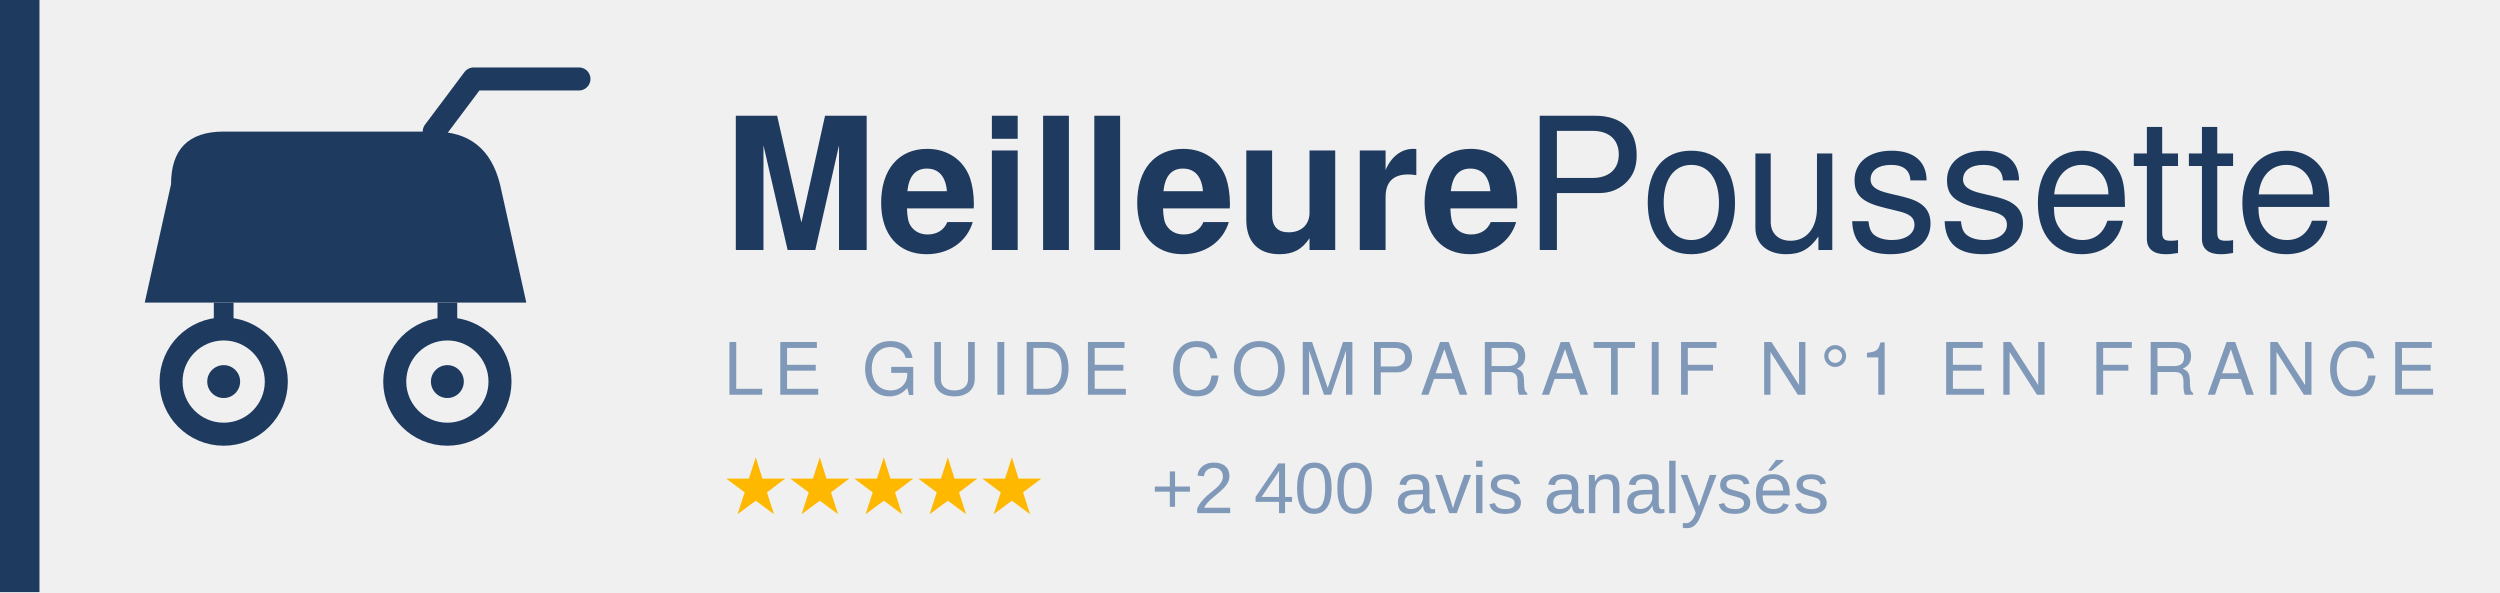
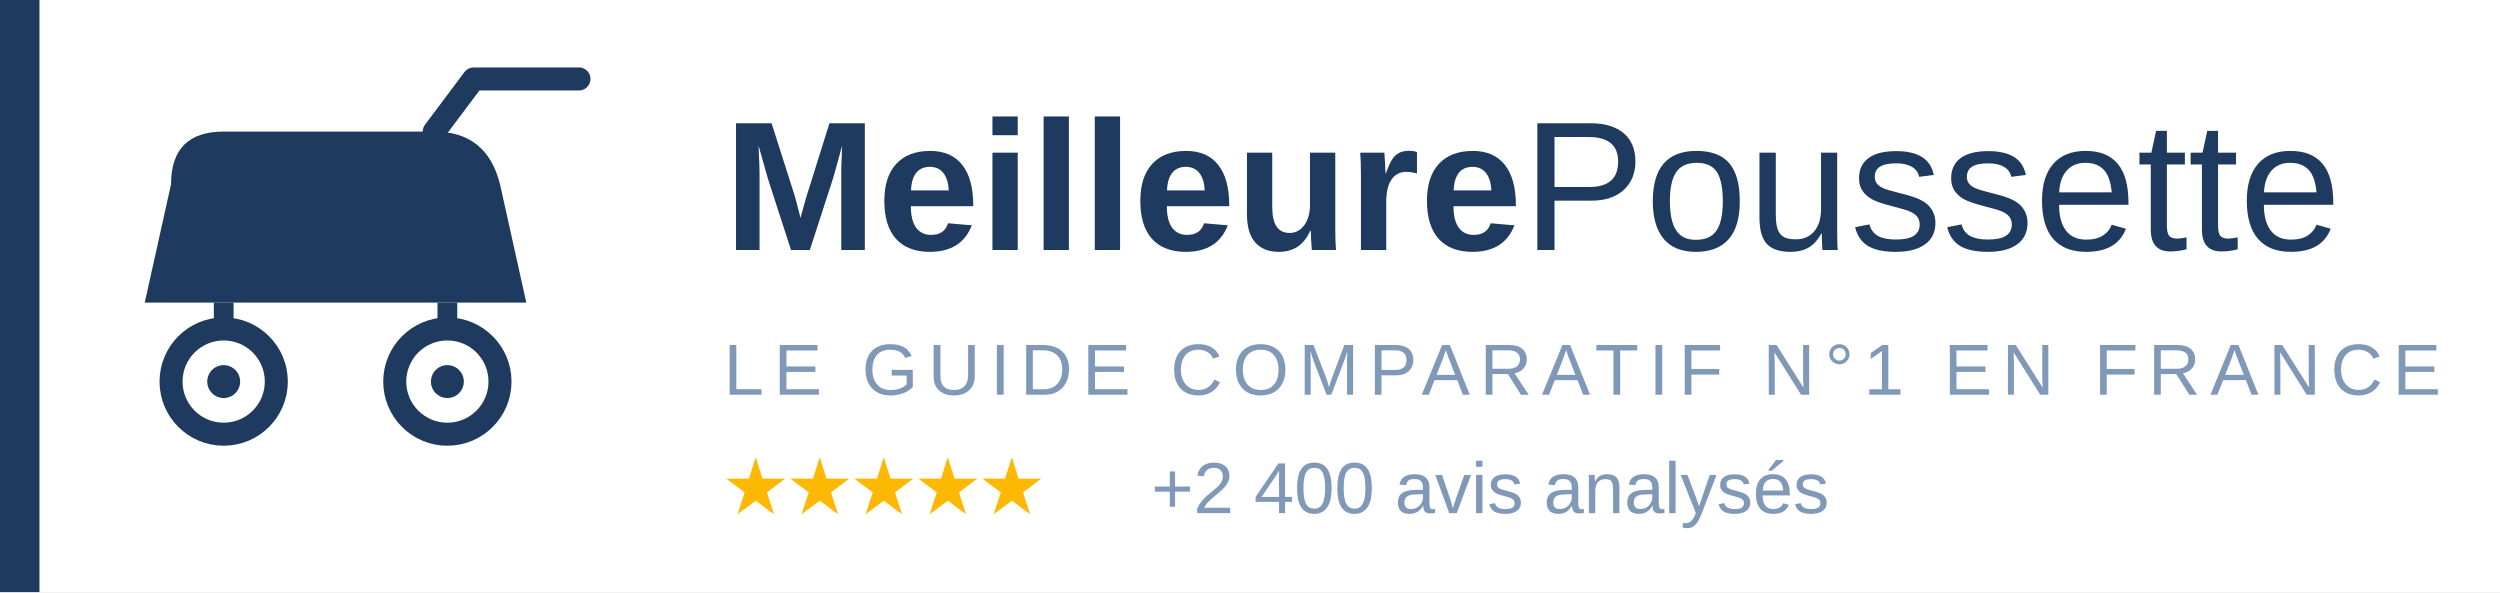
<svg xmlns="http://www.w3.org/2000/svg" viewBox="0 0 380 90" width="380" height="90">
-   <rect x="0" y="0" width="6" height="90" rx="0" fill="#1e3a5f" />
+   <rect width="380" height="90" fill="white" />
+   <rect x="0" y="0" width="6" height="90" fill="#1e3a5f" />
  <g transform="translate(22, 12)">
    <path d="M4 16 Q4 8 12 8 L44 8 Q52 8 54 16 L58 34 L0 34 Z" fill="#1e3a5f" />
    <path d="M44 8 L50 0 L66 0" stroke="#1e3a5f" stroke-width="3.5" stroke-linecap="round" stroke-linejoin="round" fill="none" />
    <circle cx="12" cy="46" r="8" fill="none" stroke="#1e3a5f" stroke-width="3.5" />
    <circle cx="12" cy="46" r="2.5" fill="#1e3a5f" />
    <circle cx="46" cy="46" r="8" fill="none" stroke="#1e3a5f" stroke-width="3.5" />
    <circle cx="46" cy="46" r="2.5" fill="#1e3a5f" />
    <line x1="12" y1="34" x2="12" y2="38" stroke="#1e3a5f" stroke-width="3" />
    <line x1="46" y1="34" x2="46" y2="38" stroke="#1e3a5f" stroke-width="3" />
  </g>
-   <text x="110" y="38" font-family="'Helvetica Neue', Helvetica, Arial, sans-serif" font-size="28" font-weight="800" fill="#1e3a5f">Meilleure<tspan font-weight="300"> Poussette</tspan>
+   <text x="110" y="38" font-family="Helvetica Neue, Arial, sans-serif" font-size="28" font-weight="800" fill="#1e3a5f">Meilleure<tspan font-weight="300"> Poussette</tspan>
  </text>
-   <text x="110" y="60" font-family="'Helvetica Neue', Helvetica, Arial, sans-serif" font-size="11" font-weight="400" fill="#8099b8" letter-spacing="1.5">LE GUIDE COMPARATIF N°1 EN FRANCE</text>
+   <text x="110" y="60" font-family="Arial, sans-serif" font-size="11" fill="#8099b8" letter-spacing="1.5">LE GUIDE COMPARATIF N°1 EN FRANCE</text>
  <text x="110" y="78" font-size="12" fill="#FFB800">★★★★★</text>
  <text x="175" y="78" font-family="Arial" font-size="11" fill="#8099b8">+2 400 avis analysés</text>
</svg>
